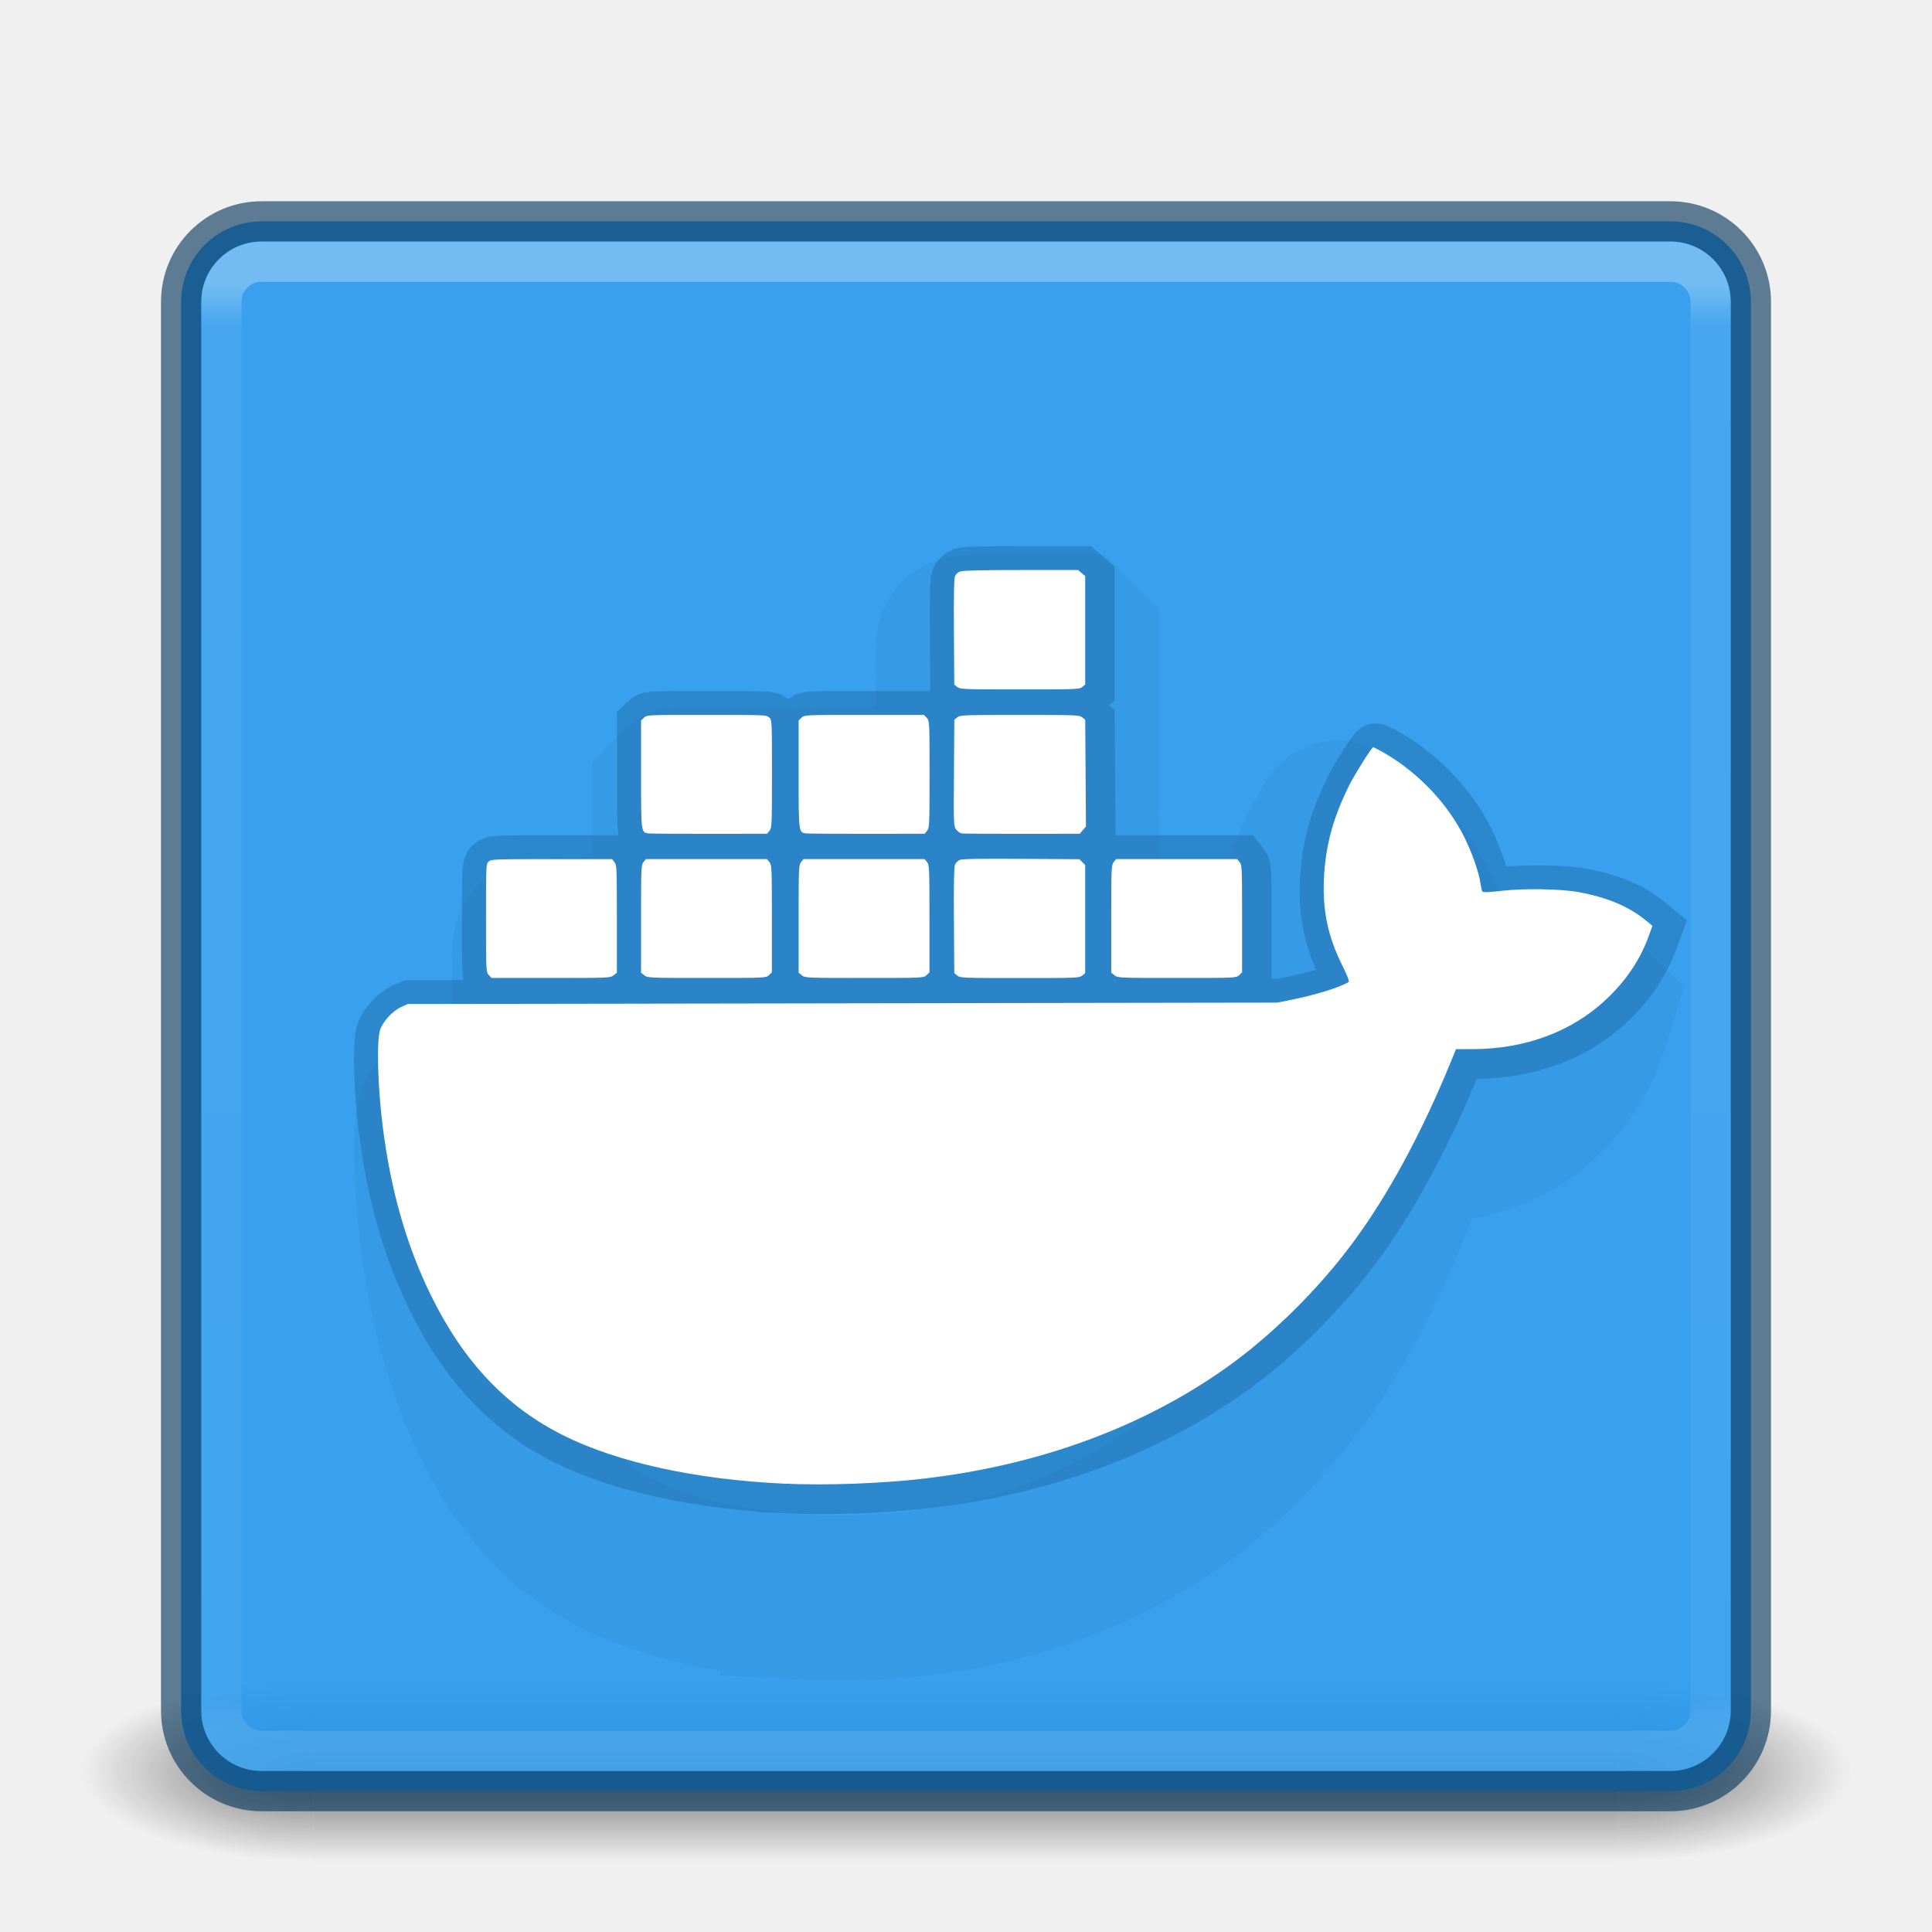
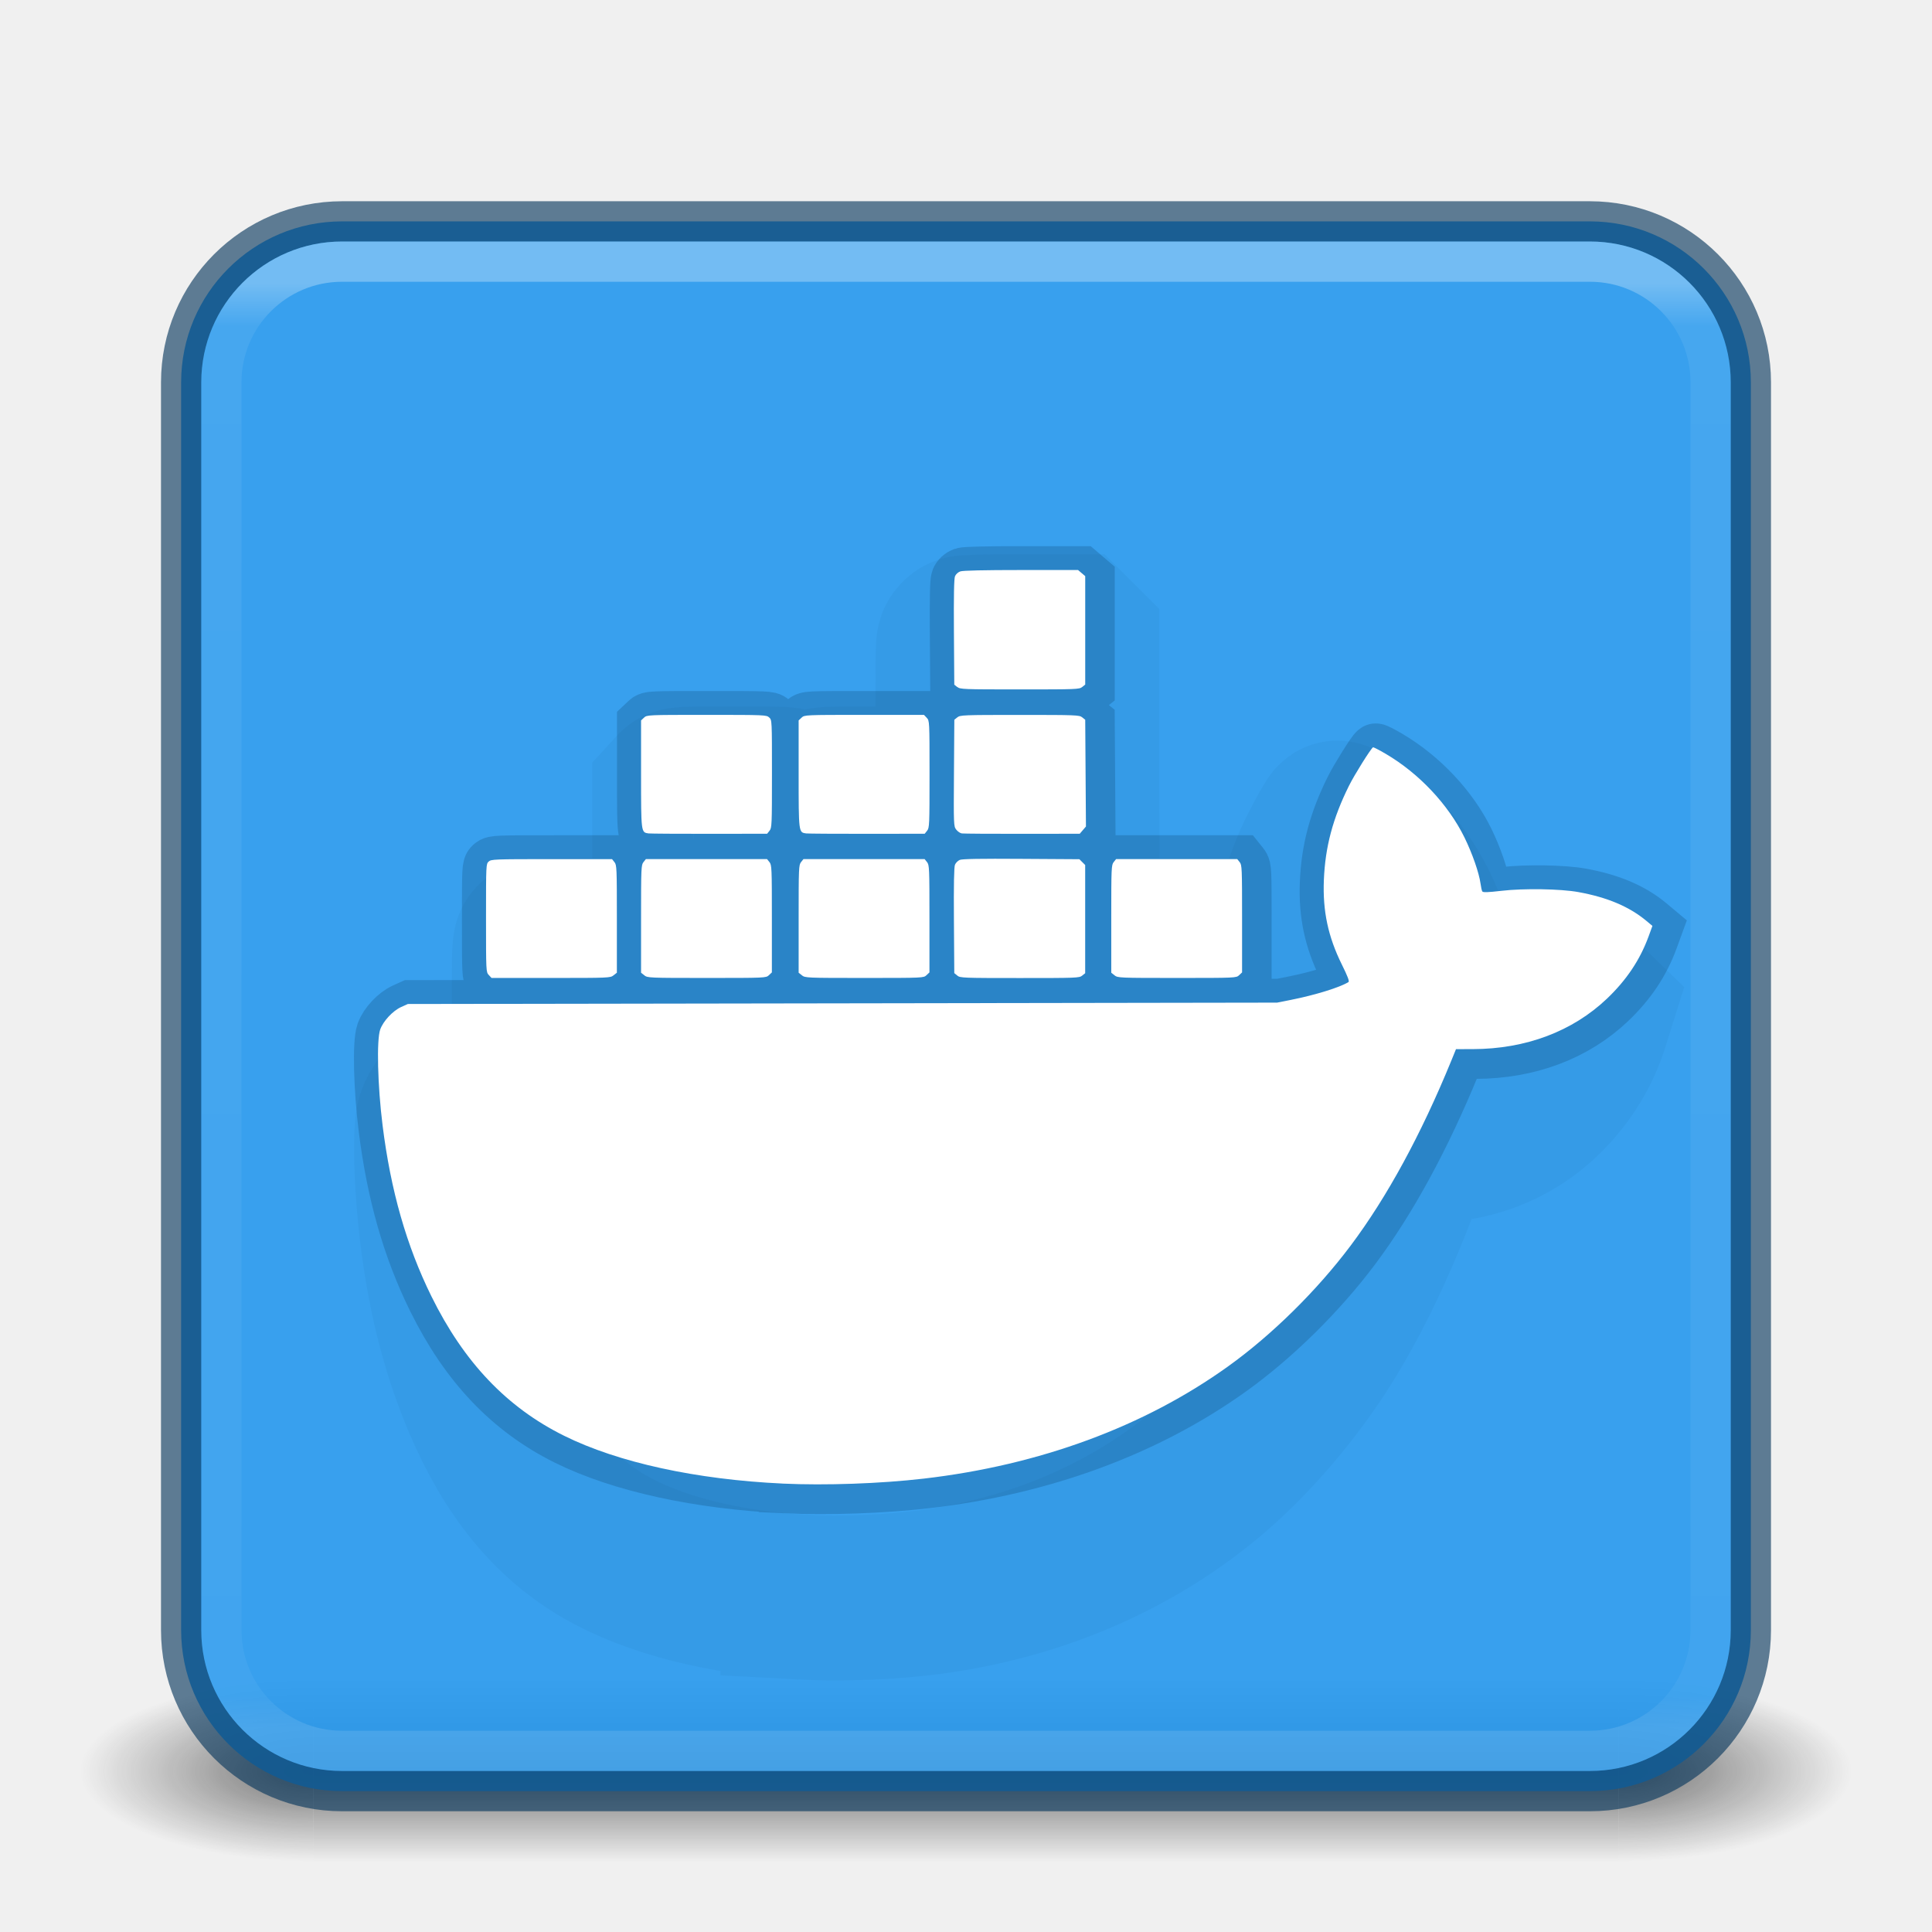
<svg xmlns="http://www.w3.org/2000/svg" xmlns:xlink="http://www.w3.org/1999/xlink" version="1.1" width="48" height="48" id="svg6649" xml:space="preserve">
  <defs id="defs6651">
    <linearGradient id="linearGradient1201">
      <stop id="stop1193" style="stop-color:#ffffff;stop-opacity:1" offset="0" />
      <stop id="stop1195" style="stop-color:#ffffff;stop-opacity:0.235" offset="0.068" />
      <stop id="stop1197" style="stop-color:#ffffff;stop-opacity:0.157" offset="0.947" />
      <stop id="stop1199" style="stop-color:#ffffff;stop-opacity:0.392" offset="1" />
    </linearGradient>
    <linearGradient id="linearGradient854">
      <stop style="stop-color:#667885;stop-opacity:1" offset="0" id="stop850" />
      <stop style="stop-color:#485a6c;stop-opacity:1" offset="1" id="stop852" />
    </linearGradient>
    <linearGradient id="linearGradient3688-166-749">
      <stop id="stop2883" style="stop-color:#181818;stop-opacity:1" offset="0" />
      <stop id="stop2885" style="stop-color:#181818;stop-opacity:0" offset="1" />
    </linearGradient>
    <linearGradient id="linearGradient3702-501-757">
      <stop id="stop2895" style="stop-color:#181818;stop-opacity:0" offset="0" />
      <stop id="stop2897" style="stop-color:#181818;stop-opacity:1" offset="0.5" />
      <stop id="stop2899" style="stop-color:#181818;stop-opacity:0" offset="1" />
    </linearGradient>
    <radialGradient cx="4.993" cy="43.5" r="2.5" fx="4.993" fy="43.5" id="radialGradient3013-6" xlink:href="#linearGradient3688-166-749" gradientUnits="userSpaceOnUse" gradientTransform="matrix(2.003784,0,0,0.8999999,29.98813,4.850003)" />
    <radialGradient cx="4.993" cy="43.5" r="2.5" fx="4.993" fy="43.5" id="radialGradient3015-1" xlink:href="#linearGradient3688-166-749" gradientUnits="userSpaceOnUse" gradientTransform="matrix(2.003784,0,0,0.8999999,-18.01187,-83.15)" />
    <linearGradient xlink:href="#linearGradient854" id="linearGradient856-2" x1="23.528" y1="6.083" x2="23.528" y2="44.233" gradientUnits="userSpaceOnUse" />
    <linearGradient x1="39" y1="6" x2="39" y2="41.945" id="linearGradient3058-5" xlink:href="#linearGradient1201" gradientUnits="userSpaceOnUse" gradientTransform="translate(4e-6,1.000006)" />
    <linearGradient xlink:href="#linearGradient3702-501-757" id="linearGradient1191" gradientUnits="userSpaceOnUse" x1="25.058" y1="47.028" x2="25.058" y2="39.999" gradientTransform="matrix(1.142857,0,0,0.6428571,-3.428569,16.03572)" />
    <linearGradient id="linearGradient10457">
      <stop id="stop10453" offset="0" style="stop-color:#000000;stop-opacity:1;" />
      <stop id="stop10455" offset="1" style="stop-color:#000000;stop-opacity:0;" />
    </linearGradient>
    <linearGradient id="linearGradient4187">
      <stop id="stop4189" offset="0" style="stop-color:#ffffff;stop-opacity:1" />
      <stop id="stop4191" offset="0.021" style="stop-color:#ffffff;stop-opacity:0.235" />
      <stop id="stop4193" offset="0.977" style="stop-color:#ffffff;stop-opacity:0.157" />
      <stop id="stop4195" offset="1" style="stop-color:#ffffff;stop-opacity:0.392" />
    </linearGradient>
    <radialGradient cx="4.993" cy="43.5" fx="4.993" fy="43.5" gradientTransform="matrix(2.320172,0,0,0.8,156.6178,172.2)" gradientUnits="userSpaceOnUse" xlink:href="#linearGradient10457" id="radialGradient3013-896" r="2.5" />
    <radialGradient cx="4.993" cy="43.5" fx="4.993" fy="43.5" gradientTransform="matrix(2.320172,0,0,0.8,-147.3822,-241.8)" gradientUnits="userSpaceOnUse" xlink:href="#linearGradient10457" id="radialGradient3015-826" r="2.5" />
    <linearGradient gradientTransform="matrix(1.157895,0,0,0.5714286,124.2105,182.1429)" gradientUnits="userSpaceOnUse" xlink:href="#linearGradient3702-501-757" id="linearGradient4395" x1="25.058" x2="25.058" y1="47.028" y2="39.999" />
    <linearGradient gradientTransform="translate(128,164)" gradientUnits="userSpaceOnUse" xlink:href="#linearGradient4187" id="linearGradient3153" x1="24" x2="24" y1="6.111" y2="41.891" />
    <radialGradient cx="6.73" cy="9.957" fx="6.2" fy="9.957" gradientTransform="matrix(0,9.497552,-11.65996,0,268.9305,83.83903)" gradientUnits="userSpaceOnUse" xlink:href="#linearGradient27416-1-2-0-1" id="radialGradient4144" r="12.672" />
    <linearGradient id="linearGradient27416-1-2-0-1">
      <stop id="stop27420-2-0-8-7" offset="0" style="stop-color:#8cd5ff;stop-opacity:1" />
      <stop id="stop10017" offset="0.555" style="stop-color:#3689e6;stop-opacity:1" />
      <stop id="stop27422-3-5-3-3" offset="1" style="stop-color:#3689e6;stop-opacity:1" />
    </linearGradient>
    <linearGradient gradientTransform="translate(0,1)" gradientUnits="userSpaceOnUse" xlink:href="#linearGradient10457" id="linearGradient10810" x1="150" x2="150" y1="202" y2="178" />
    <linearGradient gradientTransform="translate(0,-0.999896)" gradientUnits="userSpaceOnUse" xlink:href="#linearGradient10457" id="linearGradient10828" x1="155" x2="155" y1="203" y2="179" />
    <linearGradient gradientTransform="translate(0,1.0403015e-4)" gradientUnits="userSpaceOnUse" xlink:href="#linearGradient10457" id="linearGradient10830" x1="150" x2="150" y1="202" y2="178" />
    <radialGradient cx="-4.029" cy="93.468" r="35.338" fx="-4.029" fy="93.468" id="radialGradient4377" xlink:href="#linearGradient10457" gradientUnits="userSpaceOnUse" gradientTransform="matrix(0.7802047,0,0,0.08511325,66.94485,85.92733)" />
    <radialGradient cx="4.993" cy="43.5" r="2.5" fx="4.993" fy="43.5" id="radialGradient2455-1" xlink:href="#linearGradient3688-166-749" gradientUnits="userSpaceOnUse" gradientTransform="matrix(2.003784,0,0,1.4,27.98813,-17.4)" />
    <radialGradient cx="4.993" cy="43.5" r="2.5" fx="4.993" fy="43.5" id="radialGradient2457-5" xlink:href="#linearGradient3688-166-749" gradientUnits="userSpaceOnUse" gradientTransform="matrix(2.003784,0,0,1.4,-20.01187,-104.4)" />
    <linearGradient x1="25.058" y1="47.028" x2="25.058" y2="39.999" id="linearGradient2459-7" xlink:href="#linearGradient3702-501-757" gradientUnits="userSpaceOnUse" />
    <radialGradient xlink:href="#linearGradient2867-449-88-871-390-598-476-591-434-148-57-177-8-3-3-6-4-8-8-8-5-3" id="radialGradient4147" gradientUnits="userSpaceOnUse" gradientTransform="matrix(0,6.085253,-7.470746,0,139.354,-25.09917)" cx="6.73" cy="9.957" fx="6.2" fy="9.957" r="12.672" />
    <linearGradient id="linearGradient2867-449-88-871-390-598-476-591-434-148-57-177-8-3-3-6-4-8-8-8-5-3">
      <stop offset="0" style="stop-color:#0e141f;stop-opacity:1" id="stop3750-1-0-7-6-6-1-3-9-3-6" />
      <stop id="stop4207" style="stop-color:#1d1d34;stop-opacity:1" offset="0.355" />
      <stop offset="1" style="stop-color:#273445;stop-opacity:1" id="stop3756-1-6-2-6-6-1-96-6-0-7" />
    </linearGradient>
    <linearGradient x1="24" y1="5" x2="24" y2="43" id="linearGradient3159" xlink:href="#linearGradient3924-776" gradientUnits="userSpaceOnUse" gradientTransform="matrix(1.368388,0,0,1.368388,30.96028,35.47556)" />
    <linearGradient id="linearGradient3924-776">
      <stop id="stop3124" style="stop-color:#ffffff;stop-opacity:1" offset="0" />
      <stop id="stop3126" style="stop-color:#ffffff;stop-opacity:0.235" offset="0.063" />
      <stop id="stop3128" style="stop-color:#ffffff;stop-opacity:0.157" offset="0.951" />
      <stop id="stop3130" style="stop-color:#ffffff;stop-opacity:0.392" offset="1" />
    </linearGradient>
    <filter style="color-interpolation-filters:sRGB" id="filter7132">
      <feGaussianBlur stdDeviation="1 1" result="blur" id="feGaussianBlur7134" />
    </filter>
    <linearGradient id="linearGradient3895">
      <stop offset="0" style="stop-color:#ffffff;stop-opacity:1" id="stop3897" />
      <stop offset="0.03" style="stop-color:#ffffff;stop-opacity:0.235" id="stop3899" />
      <stop offset="0.978" style="stop-color:#ffffff;stop-opacity:0.157" id="stop3901" />
      <stop offset="1" style="stop-color:#ffffff;stop-opacity:0.392" id="stop3903" />
    </linearGradient>
    <linearGradient gradientTransform="matrix(1.30408,0,0,1.30408,32.58527,37.03343)" gradientUnits="userSpaceOnUse" xlink:href="#linearGradient3895" id="linearGradient3024" y2="41.934" x2="24" y1="6.032" x1="24" />
    <radialGradient gradientTransform="matrix(2.003784,0,0,1.4,27.98813,-17.4)" gradientUnits="userSpaceOnUse" xlink:href="#linearGradient3688-166-749" id="radialGradient3038" fy="43.5" fx="4.993" r="2.5" cy="43.5" cx="4.993" />
    <radialGradient gradientTransform="matrix(2.003784,0,0,1.4,-20.01187,-104.4)" gradientUnits="userSpaceOnUse" xlink:href="#linearGradient3688-166-749" id="radialGradient3040" fy="43.5" fx="4.993" r="2.5" cy="43.5" cx="4.993" />
    <radialGradient gradientTransform="matrix(0,7.743671,-9.506756,0,159.6268,-36.64734)" gradientUnits="userSpaceOnUse" xlink:href="#linearGradient2867-449-88-871-390-598-476-591-434-148-57-177-8-3-3-6-4-8-8-8-5-7-8" id="radialGradient3988-3" fy="9.957" fx="6.953" r="12.672" cy="9.957" cx="6.953" />
    <linearGradient id="linearGradient2867-449-88-871-390-598-476-591-434-148-57-177-8-3-3-6-4-8-8-8-5-7-8">
      <stop offset="0" style="stop-color:#404648;stop-opacity:1" id="stop3750-1-0-7-6-6-1-3-9-3-9-2" />
      <stop offset="1" style="stop-color:#0c1011;stop-opacity:1" id="stop3754-1-8-5-2-7-6-7-1-9-1-0" />
    </linearGradient>
    <linearGradient x1="24" y1="6.032" x2="24" y2="41.934" id="linearGradient3024-1" xlink:href="#linearGradient3895" gradientUnits="userSpaceOnUse" gradientTransform="translate(4e-6,1.000006)" />
    <radialGradient cx="4.993" cy="43.5" r="2.5" fx="4.993" fy="43.5" id="radialGradient3038-2" xlink:href="#linearGradient3688-166-749" gradientUnits="userSpaceOnUse" gradientTransform="matrix(2.003784,0,0,1.4,27.98813,-17.4)" />
    <radialGradient cx="4.993" cy="43.5" r="2.5" fx="4.993" fy="43.5" id="radialGradient3040-7" xlink:href="#linearGradient3688-166-749" gradientUnits="userSpaceOnUse" gradientTransform="matrix(2.003784,0,0,1.4,-20.01187,-104.4)" />
    <linearGradient x1="25.058" y1="47.028" x2="25.058" y2="39.999" id="linearGradient3042" xlink:href="#linearGradient3702-501-757" gradientUnits="userSpaceOnUse" />
    <radialGradient cx="6.953" cy="9.957" r="12.672" fx="6.953" fy="9.957" id="radialGradient3988-3-0" xlink:href="#linearGradient2867-449-88-871-390-598-476-591-434-148-57-177-8-3-3-6-4-8-8-8-5-7-8" gradientUnits="userSpaceOnUse" gradientTransform="matrix(0,5.938034,-7.290009,0,97.41849,-54.25018)" />
  </defs>
  <style type="text/css" id="style25811">
	.st0{fill:#FFFFFF;}
</style>
  <g id="g26140">
    <g transform="matrix(1.157895,0,0,0.6428571,-3.789476,16.03572)" id="g3712-5" style="opacity:0.6">
      <rect width="5" height="7" x="38" y="40" id="rect2801-3" style="fill:url(#radialGradient3038-2);fill-opacity:1;stroke:none" />
      <rect width="5" height="7" x="-10" y="-47" transform="scale(-1)" id="rect3696-6" style="fill:url(#radialGradient3040-7);fill-opacity:1;stroke:none" />
      <rect width="28" height="7" x="10" y="40" id="rect3700-4" style="fill:url(#linearGradient3042);fill-opacity:1;stroke:none" />
    </g>
-     <rect width="39" height="39" rx="2" ry="2" x="4.5" y="5.5" id="rect5505-21" style="color:#000000;clip-rule:nonzero;display:inline;overflow:visible;visibility:visible;opacity:0.9;isolation:auto;mix-blend-mode:normal;color-interpolation:sRGB;color-interpolation-filters:linearRGB;solid-color:#000000;solid-opacity:1;fill:#2497ed;fill-opacity:1;fill-rule:nonzero;stroke:none;stroke-width:1;stroke-linecap:butt;stroke-linejoin:miter;stroke-miterlimit:4;stroke-dasharray:none;stroke-dashoffset:0;stroke-opacity:1;marker:none;color-rendering:auto;image-rendering:auto;shape-rendering:auto;text-rendering:auto;enable-background:accumulate" />
-     <rect width="39" height="39" rx="2" ry="2" x="4.5" y="5.5" id="rect5505-21-3-2" style="color:#000000;display:inline;overflow:visible;visibility:visible;opacity:0.7;fill:#000000;stroke:#08385d;stroke-width:1;stroke-linecap:round;stroke-linejoin:round;stroke-miterlimit:4;stroke-dasharray:none;stroke-dashoffset:0;stroke-opacity:0.902;marker:none;enable-background:accumulate;fill-opacity:0" />
-     <rect width="37" height="37" rx="1" ry="1" x="5.5" y="6.5" id="rect6741" style="opacity:0.3;fill:none;stroke:url(#linearGradient3024-1);stroke-width:1;stroke-linecap:round;stroke-linejoin:round;stroke-miterlimit:4;stroke-dasharray:none;stroke-dashoffset:0;stroke-opacity:1" />
+     <rect width="39" height="39" rx="4" ry="4" x="4.5" y="5.5" id="rect5505-21" style="color:#000000;clip-rule:nonzero;display:inline;overflow:visible;visibility:visible;opacity:0.9;isolation:auto;mix-blend-mode:normal;color-interpolation:sRGB;color-interpolation-filters:linearRGB;solid-color:#000000;solid-opacity:1;fill:#2497ed;fill-opacity:1;fill-rule:nonzero;stroke:none;stroke-width:1;stroke-linecap:butt;stroke-linejoin:miter;stroke-miterlimit:4;stroke-dasharray:none;stroke-dashoffset:0;stroke-opacity:1;marker:none;color-rendering:auto;image-rendering:auto;shape-rendering:auto;text-rendering:auto;enable-background:accumulate" />
+     <rect width="39" height="39" rx="4" ry="4" x="4.5" y="5.5" id="rect5505-21-3-2" style="color:#000000;display:inline;overflow:visible;visibility:visible;opacity:0.7;fill:#000000;fill-opacity:0;stroke:#08385d;stroke-width:1;stroke-linecap:round;stroke-linejoin:round;stroke-miterlimit:4;stroke-dasharray:none;stroke-dashoffset:0;stroke-opacity:0.902;marker:none;enable-background:accumulate" />
+     <rect width="37" height="37" rx="3" ry="3" x="5.5" y="6.5" id="rect6741" style="opacity:0.3;fill:none;stroke:url(#linearGradient3024-1);stroke-width:1;stroke-linecap:round;stroke-linejoin:round;stroke-miterlimit:4;stroke-dasharray:none;stroke-dashoffset:0;stroke-opacity:1" />
  </g>
  <path style="fill:none;fill-opacity:0.266;stroke:#08385d;stroke-width:4.098;stroke-dasharray:none;stroke-opacity:0.054" d="m 19.95,39.682 c -1.948,-0.105 -3.705,-0.55 -4.916,-1.248 -1.289,-0.742 -2.254,-1.919 -2.986,-3.645 -0.56,-1.32 -0.915,-2.763 -1.098,-4.465 -0.112,-1.04 -0.137,-2.23 -0.053,-2.504 0.068,-0.22 0.282,-0.488 0.471,-0.587 l 0.151,-0.079 9.775,-0.018 9.775,-0.018 0.314,-0.072 c 0.542,-0.125 1.107,-0.328 1.292,-0.465 0.024,-0.018 -0.019,-0.15 -0.15,-0.456 -0.309,-0.726 -0.433,-1.399 -0.405,-2.207 0.03,-0.865 0.2,-1.61 0.565,-2.464 0.12,-0.281 0.489,-0.968 0.54,-1.004 0.01,-0.007 0.14,0.07 0.288,0.171 0.747,0.509 1.406,1.323 1.77,2.185 0.178,0.421 0.328,0.924 0.36,1.202 0.01,0.092 0.029,0.185 0.04,0.206 0.016,0.03 0.119,0.026 0.433,-0.016 0.497,-0.067 1.33,-0.051 1.727,0.033 0.654,0.138 1.148,0.381 1.534,0.755 l 0.133,0.129 -0.086,0.273 c -0.193,0.613 -0.495,1.138 -0.935,1.625 -0.776,0.858 -1.829,1.318 -3.022,1.32 l -0.375,6.43e-4 -0.108,0.307 c -0.678,1.924 -1.444,3.559 -2.259,4.822 -0.761,1.178 -1.773,2.337 -2.76,3.16 -1.885,1.572 -4.238,2.579 -6.842,2.93 -0.976,0.131 -2.21,0.182 -3.173,0.13 z M 13.338,26.397 c -0.062,-0.076 -0.062,-0.085 -0.062,-1.489 0,-1.393 8.33e-4,-1.413 0.06,-1.475 0.057,-0.06 0.123,-0.063 1.417,-0.063 h 1.357 l 0.055,0.078 c 0.052,0.074 0.055,0.149 0.055,1.483 v 1.405 l -0.075,0.069 c -0.074,0.067 -0.103,0.069 -1.41,0.069 h -1.335 z m 3.5,0.008 -0.075,-0.069 v -1.405 c 0,-1.334 0.003,-1.409 0.055,-1.483 l 0.055,-0.078 h 1.363 1.363 l 0.055,0.078 c 0.052,0.074 0.055,0.149 0.055,1.48 v 1.401 l -0.066,0.072 c -0.066,0.072 -0.07,0.072 -1.397,0.072 -1.303,0 -1.332,-0.002 -1.406,-0.069 z m 3.544,0 -0.075,-0.069 v -1.405 c 0,-1.334 0.003,-1.409 0.055,-1.483 l 0.055,-0.078 h 1.363 1.363 l 0.055,0.078 c 0.052,0.074 0.055,0.149 0.055,1.48 v 1.401 l -0.066,0.072 c -0.066,0.072 -0.07,0.072 -1.397,0.072 -1.303,0 -1.332,-0.002 -1.406,-0.069 z m 3.493,0.005 -0.067,-0.063 -0.008,-1.371 c -0.006,-0.955 0.002,-1.398 0.024,-1.461 0.018,-0.049 0.067,-0.106 0.109,-0.127 0.054,-0.026 0.47,-0.034 1.383,-0.028 l 1.306,0.009 0.065,0.076 0.065,0.076 v 1.413 1.413 l -0.067,0.063 c -0.064,0.06 -0.131,0.063 -1.405,0.063 -1.274,0 -1.34,-0.003 -1.405,-0.063 z m 3.538,-0.005 -0.075,-0.069 v -1.405 c 0,-1.334 0.003,-1.409 0.055,-1.483 l 0.055,-0.078 h 1.363 1.363 l 0.055,0.078 c 0.052,0.074 0.055,0.149 0.055,1.48 v 1.401 l -0.066,0.072 c -0.066,0.072 -0.07,0.072 -1.397,0.072 -1.303,0 -1.332,-0.002 -1.406,-0.069 z m -10.486,-3.708 c -0.165,-0.025 -0.165,-0.025 -0.165,-1.553 v -1.398 l 0.066,-0.072 c 0.066,-0.072 0.07,-0.072 1.409,-0.072 1.312,0 1.345,0.002 1.406,0.068 0.062,0.068 0.063,0.07 0.063,1.474 0,1.335 -0.003,1.41 -0.055,1.484 l -0.055,0.078 -1.296,0.002 c -0.713,8.05e-4 -1.331,-0.004 -1.374,-0.011 z m 3.544,0 c -0.165,-0.025 -0.165,-0.025 -0.165,-1.553 v -1.398 l 0.066,-0.072 c 0.066,-0.072 0.07,-0.072 1.41,-0.072 h 1.344 l 0.062,0.077 c 0.062,0.076 0.062,0.085 0.062,1.474 0,1.326 -0.003,1.401 -0.055,1.475 l -0.055,0.078 -1.296,0.002 c -0.713,8.06e-4 -1.331,-0.004 -1.374,-0.011 z m 3.502,1.59e-4 c -0.035,-0.007 -0.09,-0.051 -0.122,-0.099 -0.057,-0.085 -0.058,-0.118 -0.051,-1.478 l 0.008,-1.391 0.067,-0.063 c 0.064,-0.06 0.131,-0.063 1.405,-0.063 1.274,0 1.34,0.003 1.405,0.063 l 0.067,0.063 0.008,1.394 0.008,1.394 -0.07,0.094 -0.07,0.094 -1.296,0.002 c -0.713,9.65e-4 -1.325,-0.004 -1.36,-0.011 z m -0.097,-3.822 -0.067,-0.063 -0.008,-1.371 c -0.006,-0.961 0.001,-1.398 0.024,-1.461 0.019,-0.053 0.068,-0.105 0.12,-0.126 0.057,-0.023 0.536,-0.035 1.368,-0.035 h 1.28 l 0.08,0.08 0.08,0.08 v 1.417 1.417 l -0.067,0.063 c -0.064,0.06 -0.131,0.063 -1.405,0.063 -1.274,0 -1.34,-0.003 -1.405,-0.063 z" id="path9206" />
  <path style="fill:none;stroke:#08385d;stroke-width:1.332;stroke-dasharray:none;stroke-opacity:0.227" d="M 19.516,36.932 C 17.364,36.832 15.424,36.408 14.085,35.745 12.662,35.04 11.596,33.92 10.787,32.279 10.168,31.024 9.776,29.651 9.574,28.032 9.45,27.043 9.422,25.912 9.515,25.651 9.59,25.441 9.827,25.187 10.036,25.092 L 10.202,25.017 21,25 31.798,24.983 32.145,24.914 c 0.598,-0.119 1.223,-0.312 1.427,-0.443 0.027,-0.017 -0.021,-0.143 -0.165,-0.434 -0.342,-0.691 -0.478,-1.33 -0.447,-2.099 0.033,-0.823 0.221,-1.531 0.624,-2.343 0.132,-0.267 0.541,-0.921 0.597,-0.955 0.011,-0.007 0.154,0.067 0.318,0.163 0.825,0.485 1.553,1.258 1.955,2.078 0.196,0.4 0.362,0.879 0.398,1.143 0.012,0.087 0.031,0.176 0.044,0.196 0.018,0.028 0.131,0.025 0.478,-0.015 0.549,-0.064 1.469,-0.049 1.907,0.031 0.723,0.131 1.268,0.362 1.695,0.718 l 0.147,0.123 -0.095,0.26 c -0.213,0.583 -0.547,1.082 -1.033,1.546 -0.857,0.816 -2.021,1.253 -3.338,1.255 l -0.414,6.12e-4 -0.119,0.292 c -0.749,1.83 -1.595,3.385 -2.496,4.586 -0.84,1.12 -1.958,2.222 -3.049,3.005 -2.083,1.495 -4.682,2.453 -7.558,2.787 -1.078,0.125 -2.441,0.173 -3.505,0.124 z M 12.212,24.297 c -0.068,-0.073 -0.069,-0.081 -0.069,-1.416 0,-1.325 9.2e-4,-1.344 0.066,-1.403 0.063,-0.057 0.136,-0.06 1.566,-0.06 h 1.499 l 0.06,0.075 c 0.057,0.071 0.06,0.142 0.06,1.411 v 1.336 l -0.083,0.065 c -0.081,0.064 -0.114,0.065 -1.557,0.065 h -1.474 z m 3.866,0.008 -0.083,-0.065 V 22.903 c 0,-1.268 0.003,-1.34 0.06,-1.411 l 0.06,-0.075 h 1.505 1.505 l 0.06,0.075 c 0.057,0.071 0.06,0.142 0.06,1.407 v 1.333 l -0.073,0.069 c -0.073,0.068 -0.077,0.069 -1.543,0.069 -1.439,0 -1.471,-0.002 -1.553,-0.065 z m 3.915,0 -0.083,-0.065 V 22.903 c 0,-1.268 0.003,-1.34 0.06,-1.411 l 0.06,-0.075 h 1.505 1.505 l 0.06,0.075 c 0.057,0.071 0.06,0.142 0.06,1.407 v 1.333 l -0.073,0.069 c -0.073,0.068 -0.077,0.069 -1.543,0.069 -1.439,0 -1.471,-0.002 -1.553,-0.065 z m 3.859,0.005 -0.075,-0.06 -0.009,-1.304 c -0.006,-0.909 0.002,-1.33 0.026,-1.389 0.019,-0.047 0.074,-0.101 0.12,-0.12 0.059,-0.025 0.519,-0.033 1.528,-0.026 l 1.443,0.009 0.072,0.072 0.072,0.072 v 1.344 1.344 l -0.075,0.06 c -0.071,0.058 -0.144,0.06 -1.551,0.06 -1.407,0 -1.48,-0.003 -1.551,-0.06 z m 3.908,-0.005 -0.083,-0.065 V 22.903 c 0,-1.268 0.003,-1.34 0.06,-1.411 l 0.06,-0.075 h 1.505 1.505 l 0.06,0.075 c 0.057,0.071 0.06,0.142 0.06,1.407 v 1.333 l -0.073,0.069 c -0.073,0.068 -0.077,0.069 -1.543,0.069 -1.439,0 -1.471,-0.002 -1.553,-0.065 z m -11.583,-3.527 c -0.182,-0.024 -0.182,-0.024 -0.182,-1.477 v -1.329 l 0.073,-0.069 c 0.073,-0.068 0.077,-0.069 1.557,-0.069 1.45,0 1.485,0.002 1.553,0.064 0.069,0.064 0.069,0.067 0.069,1.402 0,1.269 -0.003,1.341 -0.06,1.412 l -0.06,0.075 -1.431,0.002 c -0.787,7.66e-4 -1.47,-0.004 -1.518,-0.01 z m 3.915,0 c -0.182,-0.024 -0.182,-0.024 -0.182,-1.477 v -1.329 l 0.073,-0.069 c 0.073,-0.068 0.077,-0.069 1.557,-0.069 h 1.484 l 0.069,0.073 c 0.068,0.073 0.069,0.081 0.069,1.402 0,1.261 -0.003,1.332 -0.06,1.403 l -0.06,0.075 -1.431,0.002 c -0.787,7.66e-4 -1.47,-0.004 -1.518,-0.01 z m 3.868,1.52e-4 c -0.039,-0.006 -0.1,-0.049 -0.135,-0.094 -0.063,-0.08 -0.065,-0.112 -0.056,-1.406 l 0.009,-1.323 0.075,-0.06 c 0.071,-0.057 0.145,-0.06 1.551,-0.06 1.407,0 1.48,0.003 1.551,0.06 l 0.075,0.06 0.009,1.326 0.009,1.326 -0.077,0.09 -0.077,0.09 -1.431,0.002 c -0.787,9.18e-4 -1.463,-0.004 -1.502,-0.01 z m -0.108,-3.635 -0.075,-0.06 -0.009,-1.304 c -0.006,-0.914 0.002,-1.33 0.027,-1.39 0.021,-0.05 0.075,-0.1 0.132,-0.12 0.063,-0.022 0.592,-0.034 1.511,-0.034 h 1.414 l 0.089,0.076 0.089,0.076 v 1.347 1.347 l -0.075,0.06 c -0.071,0.058 -0.144,0.06 -1.551,0.06 -1.407,0 -1.48,-0.003 -1.551,-0.06 z" id="path9206-3-6" />
  <path style="fill:#ffffff;stroke-width:0.032" d="M 19.447,36.859 C 17.296,36.759 15.355,36.335 14.017,35.672 12.593,34.967 11.527,33.847 10.718,32.206 10.099,30.95 9.707,29.578 9.505,27.959 9.381,26.97 9.354,25.839 9.446,25.578 9.521,25.368 9.758,25.114 9.967,25.019 l 0.166,-0.075 10.798,-0.017 10.798,-0.017 0.347,-0.069 c 0.598,-0.119 1.223,-0.312 1.427,-0.443 0.027,-0.017 -0.021,-0.143 -0.165,-0.434 -0.342,-0.691 -0.478,-1.33 -0.447,-2.099 0.033,-0.823 0.221,-1.531 0.624,-2.343 0.132,-0.267 0.541,-0.921 0.597,-0.955 0.011,-0.007 0.154,0.067 0.318,0.163 0.825,0.485 1.553,1.258 1.955,2.078 0.196,0.4 0.362,0.879 0.398,1.143 0.012,0.087 0.031,0.176 0.044,0.196 0.018,0.028 0.131,0.025 0.478,-0.015 0.549,-0.064 1.469,-0.049 1.907,0.031 0.723,0.131 1.268,0.362 1.695,0.718 l 0.147,0.123 -0.095,0.26 c -0.213,0.583 -0.547,1.082 -1.033,1.546 -0.857,0.816 -2.021,1.253 -3.338,1.255 l -0.414,6.12e-4 -0.119,0.292 c -0.749,1.83 -1.595,3.385 -2.496,4.586 -0.84,1.12 -1.958,2.222 -3.049,3.005 -2.083,1.495 -4.682,2.453 -7.558,2.787 -1.078,0.125 -2.441,0.173 -3.505,0.124 z M 12.144,24.224 c -0.068,-0.073 -0.069,-0.081 -0.069,-1.416 0,-1.325 9.2e-4,-1.344 0.066,-1.403 0.063,-0.057 0.136,-0.06 1.566,-0.06 H 15.206 l 0.06,0.075 c 0.057,0.071 0.06,0.142 0.06,1.411 v 1.336 l -0.083,0.065 c -0.081,0.064 -0.114,0.065 -1.557,0.065 h -1.474 z m 3.866,0.008 -0.083,-0.065 V 22.83 c 0,-1.268 0.003,-1.34 0.06,-1.411 l 0.06,-0.075 h 1.505 1.505 l 0.06,0.075 c 0.057,0.071 0.06,0.142 0.06,1.407 v 1.333 l -0.073,0.069 c -0.073,0.068 -0.077,0.069 -1.543,0.069 -1.439,0 -1.471,-0.002 -1.553,-0.065 z m 3.915,0 -0.083,-0.065 V 22.83 c 0,-1.268 0.003,-1.34 0.06,-1.411 l 0.06,-0.075 h 1.505 1.505 l 0.06,0.075 c 0.057,0.071 0.06,0.142 0.06,1.407 v 1.333 l -0.073,0.069 c -0.073,0.068 -0.077,0.069 -1.543,0.069 -1.439,0 -1.471,-0.002 -1.553,-0.065 z m 3.859,0.005 -0.075,-0.06 -0.009,-1.304 c -0.006,-0.909 0.002,-1.33 0.026,-1.389 0.019,-0.047 0.074,-0.101 0.12,-0.12 0.059,-0.025 0.519,-0.033 1.528,-0.026 l 1.443,0.009 0.072,0.072 0.072,0.072 v 1.344 1.344 l -0.075,0.06 c -0.071,0.058 -0.144,0.06 -1.551,0.06 -1.407,0 -1.48,-0.003 -1.551,-0.06 z m 3.908,-0.005 -0.083,-0.065 V 22.83 c 0,-1.268 0.003,-1.34 0.06,-1.411 l 0.06,-0.075 h 1.505 1.505 l 0.06,0.075 c 0.057,0.071 0.06,0.142 0.06,1.407 v 1.333 l -0.073,0.069 c -0.073,0.068 -0.077,0.069 -1.543,0.069 -1.439,0 -1.471,-0.002 -1.553,-0.065 z m -11.583,-3.527 c -0.182,-0.024 -0.182,-0.024 -0.182,-1.477 v -1.329 l 0.073,-0.069 c 0.073,-0.068 0.077,-0.069 1.557,-0.069 1.45,0 1.485,0.002 1.553,0.064 0.069,0.064 0.069,0.067 0.069,1.402 0,1.269 -0.003,1.341 -0.06,1.412 l -0.06,0.075 -1.431,0.002 c -0.787,7.66e-4 -1.47,-0.004 -1.518,-0.01 z m 3.915,0 c -0.182,-0.024 -0.182,-0.024 -0.182,-1.477 v -1.329 l 0.073,-0.069 c 0.073,-0.068 0.077,-0.069 1.557,-0.069 h 1.484 l 0.069,0.073 c 0.068,0.073 0.069,0.081 0.069,1.402 0,1.261 -0.003,1.332 -0.06,1.403 l -0.06,0.075 -1.431,0.002 c -0.787,7.66e-4 -1.47,-0.004 -1.518,-0.01 z m 3.868,1.52e-4 c -0.039,-0.006 -0.1,-0.049 -0.135,-0.094 -0.063,-0.08 -0.065,-0.112 -0.056,-1.406 l 0.009,-1.323 0.075,-0.06 c 0.071,-0.057 0.145,-0.06 1.551,-0.06 1.407,0 1.48,0.003 1.551,0.06 l 0.075,0.06 0.009,1.326 0.009,1.326 -0.077,0.09 -0.077,0.09 -1.431,0.002 c -0.787,9.18e-4 -1.463,-0.004 -1.502,-0.01 z m -0.108,-3.635 -0.075,-0.06 -0.009,-1.304 c -0.006,-0.914 0.002,-1.33 0.027,-1.39 0.021,-0.05 0.075,-0.1 0.132,-0.12 0.063,-0.022 0.592,-0.034 1.511,-0.034 h 1.414 l 0.089,0.076 0.089,0.076 v 1.347 1.347 l -0.075,0.06 c -0.071,0.058 -0.144,0.06 -1.551,0.06 -1.407,0 -1.48,-0.003 -1.551,-0.06 z" id="path9206-3" />
  <path style="fill:#000000;stroke-width:0.206" id="path9204" d="" />
  <path style="fill:#000000;stroke-width:0.206" id="path9202" d="" />
  <path style="fill:#000000;stroke-width:0.206" id="path9200" d="" />
</svg>
